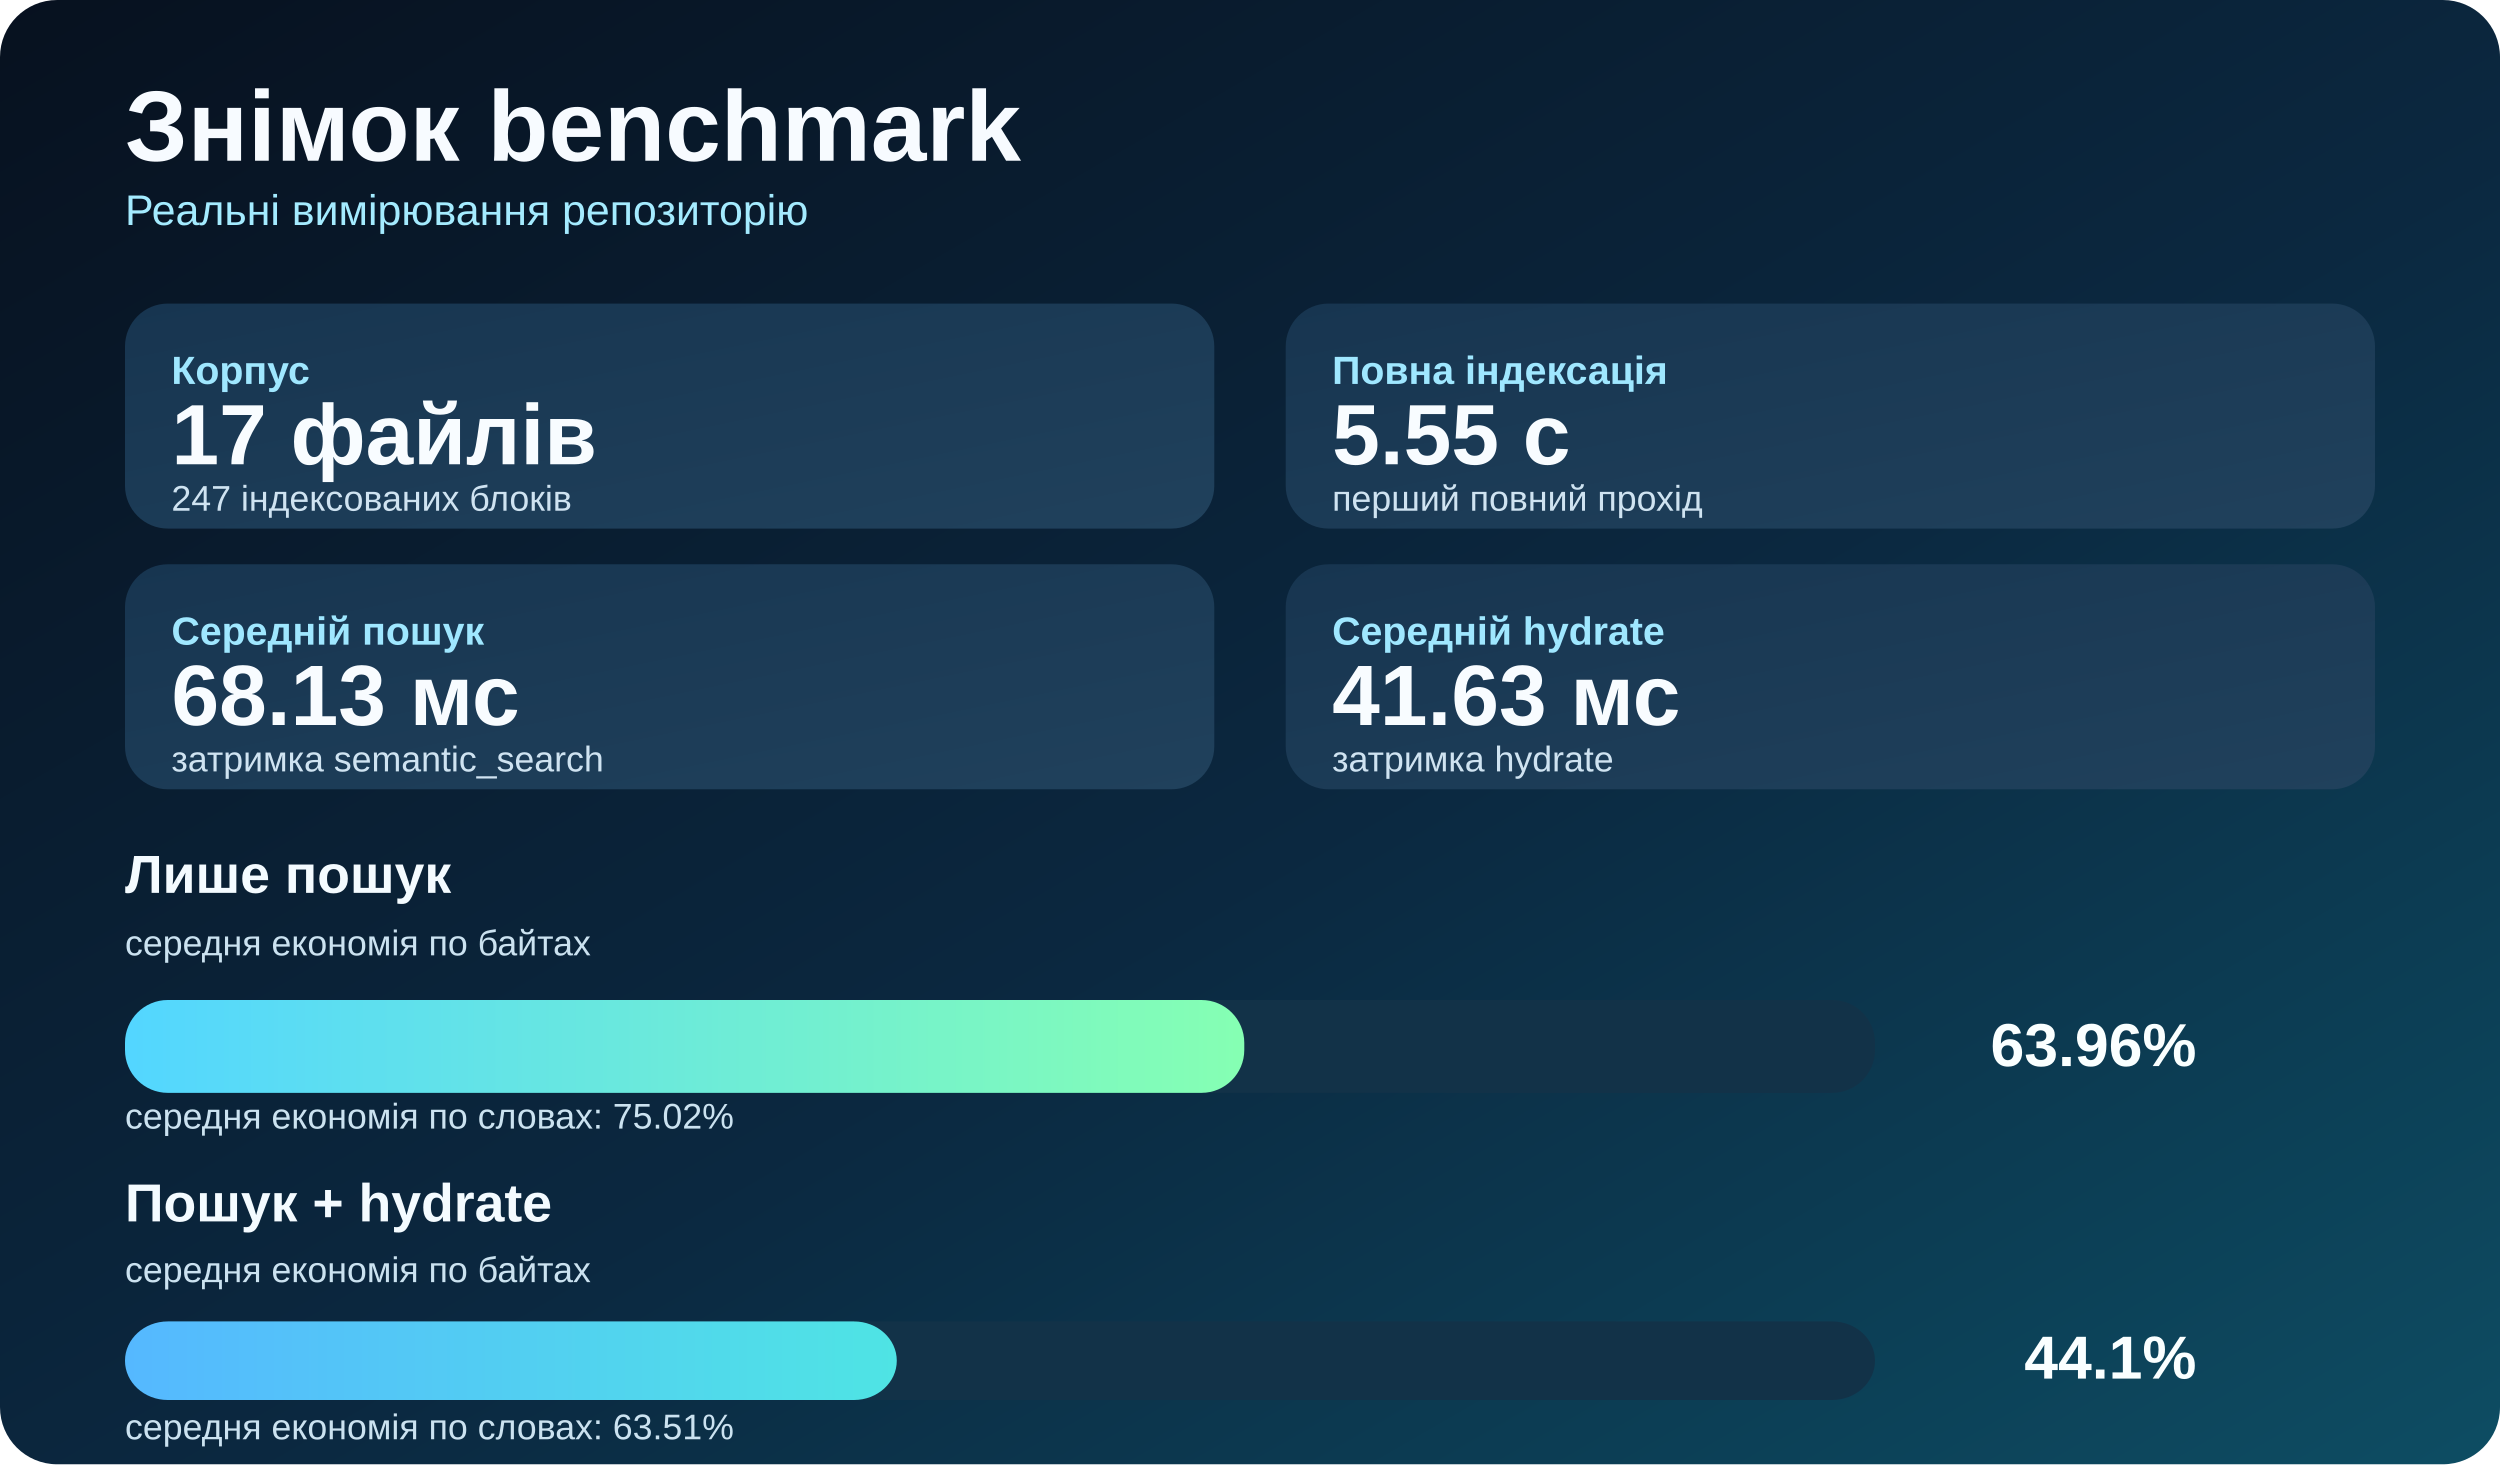
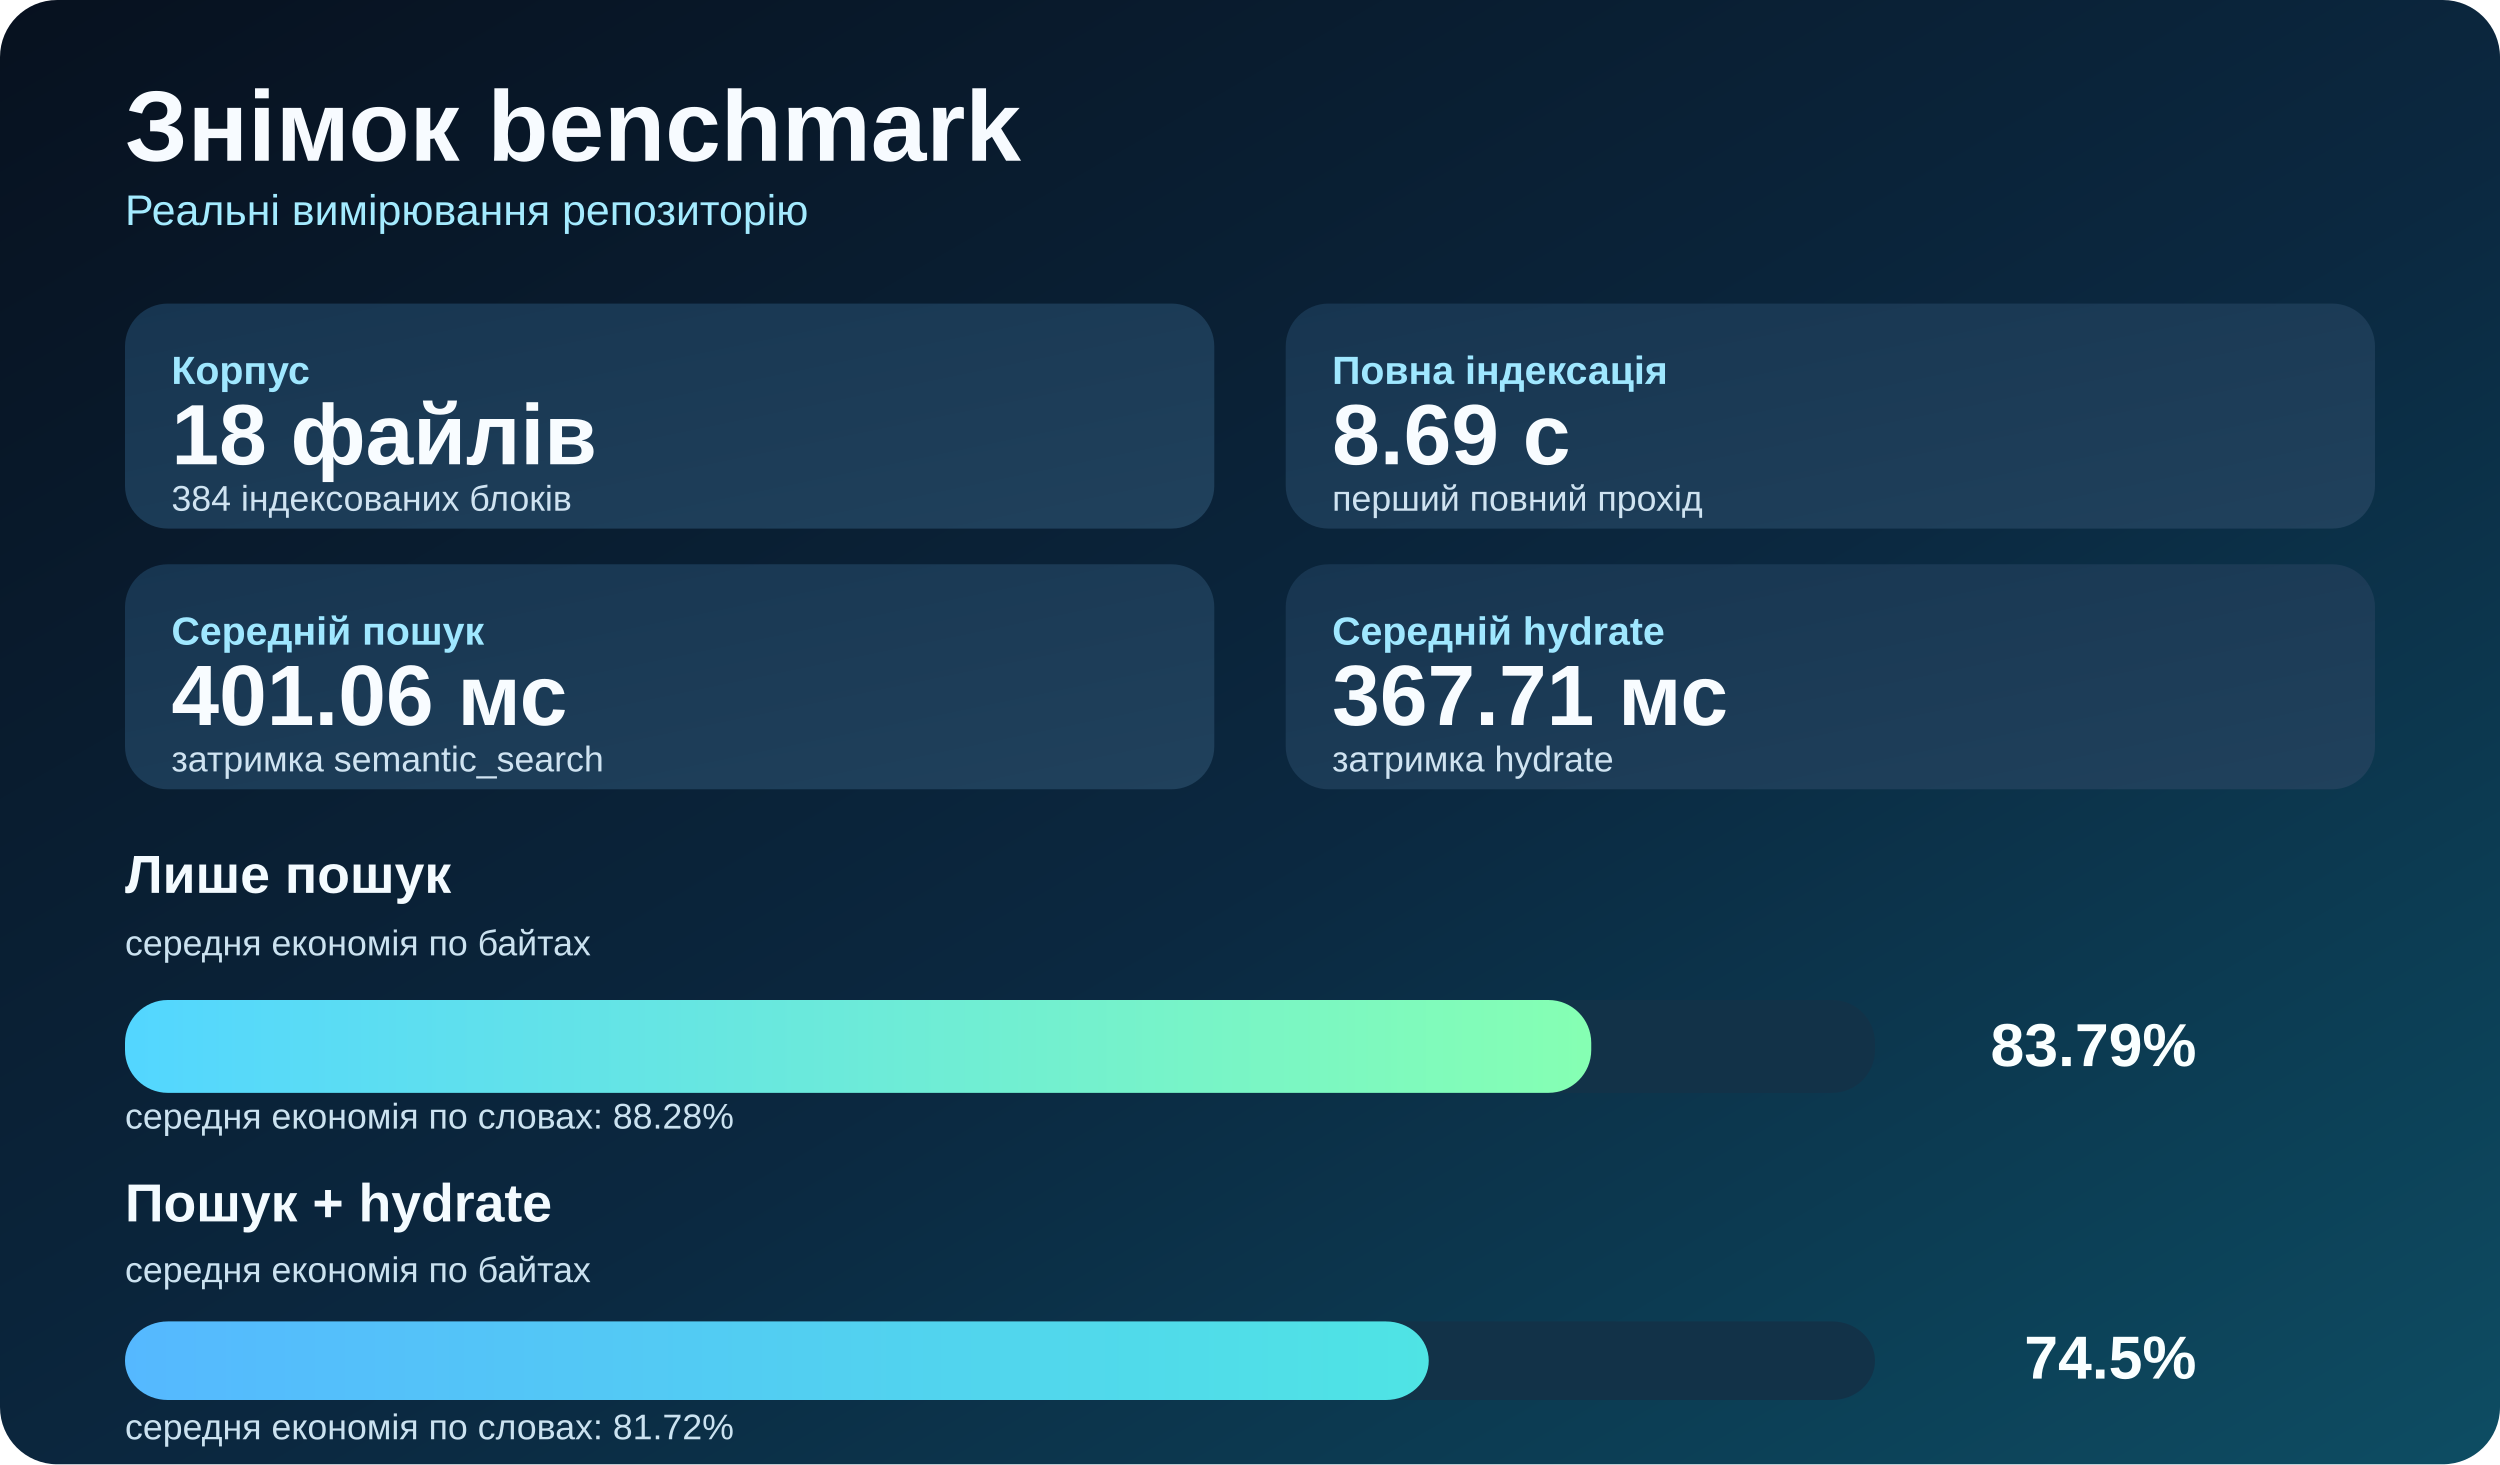
<svg xmlns="http://www.w3.org/2000/svg" width="1400" height="820" viewBox="0 0 1400 820" role="img" aria-labelledby="title desc">
  <defs>
    <linearGradient id="bg" x1="0%" y1="0%" x2="100%" y2="100%">
      <stop offset="0%" stop-color="#07111f" />
      <stop offset="55%" stop-color="#0b2840" />
      <stop offset="100%" stop-color="#0d4d63" />
    </linearGradient>
    <linearGradient id="card" x1="0%" y1="0%" x2="100%" y2="100%">
      <stop offset="0%" stop-color="#173550" />
      <stop offset="100%" stop-color="#20415c" />
    </linearGradient>
    <linearGradient id="bar1" x1="0%" y1="0%" x2="100%" y2="0%">
      <stop offset="0%" stop-color="#53d6ff" />
      <stop offset="100%" stop-color="#85ffb3" />
    </linearGradient>
    <linearGradient id="bar2" x1="0%" y1="0%" x2="100%" y2="0%">
      <stop offset="0%" stop-color="#55b8ff" />
      <stop offset="100%" stop-color="#4fe4e4" />
    </linearGradient>
    <style>
      .title { font: 700 56px 'Segoe UI', Arial, sans-serif; fill: #f7fbff; }
      .subtitle { font: 500 24px 'Segoe UI', Arial, sans-serif; fill: #a4ebff; }
      .kpiLabel { font: 600 22px 'Segoe UI', Arial, sans-serif; fill: #9fe7ff; }
      .kpiValue { font: 700 48px 'Segoe UI', Arial, sans-serif; fill: #f8fcff; }
      .kpiMeta { font: 500 20px 'Segoe UI', Arial, sans-serif; fill: #cfe3f1; }
      .barLabel { font: 700 30px 'Segoe UI', Arial, sans-serif; fill: #f4fbff; }
      .barMeta { font: 500 20px 'Segoe UI', Arial, sans-serif; fill: #cbe2f0; }
      .percent { font: 700 34px 'Segoe UI', Arial, sans-serif; fill: #faffff; }
    </style>
  </defs>
  <rect width="1400" height="820" rx="32" ry="32" fill="url(#bg)" />
  <text x="70" y="90" class="title">Знімок benchmark</text>
  <text x="70" y="126" class="subtitle">Реальні вимірювання репозиторію</text>
  <rect x="70" y="170" rx="24" ry="24" width="610" height="126" fill="url(#card)" />
  <rect x="720" y="170" rx="24" ry="24" width="610" height="126" fill="url(#card)" />
  <rect x="70" y="316" rx="24" ry="24" width="610" height="126" fill="url(#card)" />
  <rect x="720" y="316" rx="24" ry="24" width="610" height="126" fill="url(#card)" />
  <text x="96" y="215" class="kpiLabel">Корпус</text>
-   <text x="96" y="260" class="kpiValue">17 файлів</text>
-   <text x="96" y="286" class="kpiMeta">247 індексованих блоків</text>
+   <text x="96" y="260" class="kpiValue">18 файлів</text>
+   <text x="96" y="286" class="kpiMeta">384 індексованих блоків</text>
  <text x="746" y="215" class="kpiLabel">Повна індексація</text>
-   <text x="746" y="260" class="kpiValue">5.55 с</text>
+   <text x="746" y="260" class="kpiValue">8.69 с</text>
  <text x="746" y="286" class="kpiMeta">перший повний прохід</text>
  <text x="96" y="361" class="kpiLabel">Середній пошук</text>
-   <text x="96" y="406" class="kpiValue">68.13 мс</text>
+   <text x="96" y="406" class="kpiValue">401.06 мс</text>
  <text x="96" y="432" class="kpiMeta">затримка semantic_search</text>
  <text x="746" y="361" class="kpiLabel">Середній hydrate</text>
-   <text x="746" y="406" class="kpiValue">41.63 мс</text>
+   <text x="746" y="406" class="kpiValue">367.71 мс</text>
  <text x="746" y="432" class="kpiMeta">затримка hydrate</text>
  <text x="70" y="500" class="barLabel">Лише пошук</text>
  <text x="70" y="535" class="barMeta">середня економія по байтах</text>
  <rect x="70" y="560" rx="24" ry="24" width="980" height="52" fill="#123248" />
-   <rect x="70" y="560" rx="24" ry="24" width="626.8" height="52" fill="url(#bar1)" />
-   <text x="1230" y="597" class="percent" text-anchor="end">63.96%</text>
-   <text x="70" y="632" class="barMeta">середня економія по словах: 75.02%</text>
+   <rect x="70" y="560" rx="24" ry="24" width="821.1" height="52" fill="url(#bar1)" />
+   <text x="1230" y="597" class="percent" text-anchor="end">83.79%</text>
+   <text x="70" y="632" class="barMeta">середня економія по словах: 88.28%</text>
  <text x="70" y="684" class="barLabel">Пошук + hydrate</text>
  <text x="70" y="718" class="barMeta">середня економія по байтах</text>
  <rect x="70" y="740" rx="24" ry="24" width="980" height="44" fill="#123248" />
-   <rect x="70" y="740" rx="24" ry="24" width="432.2" height="44" fill="url(#bar2)" />
-   <text x="1230" y="772" class="percent" text-anchor="end">44.1%</text>
-   <text x="70" y="806" class="barMeta">середня економія по словах: 63.51%</text>
+   <rect x="70" y="740" rx="24" ry="24" width="730.1" height="44" fill="url(#bar2)" />
+   <text x="1230" y="772" class="percent" text-anchor="end">74.5%</text>
+   <text x="70" y="806" class="barMeta">середня економія по словах: 81.72%</text>
</svg>
